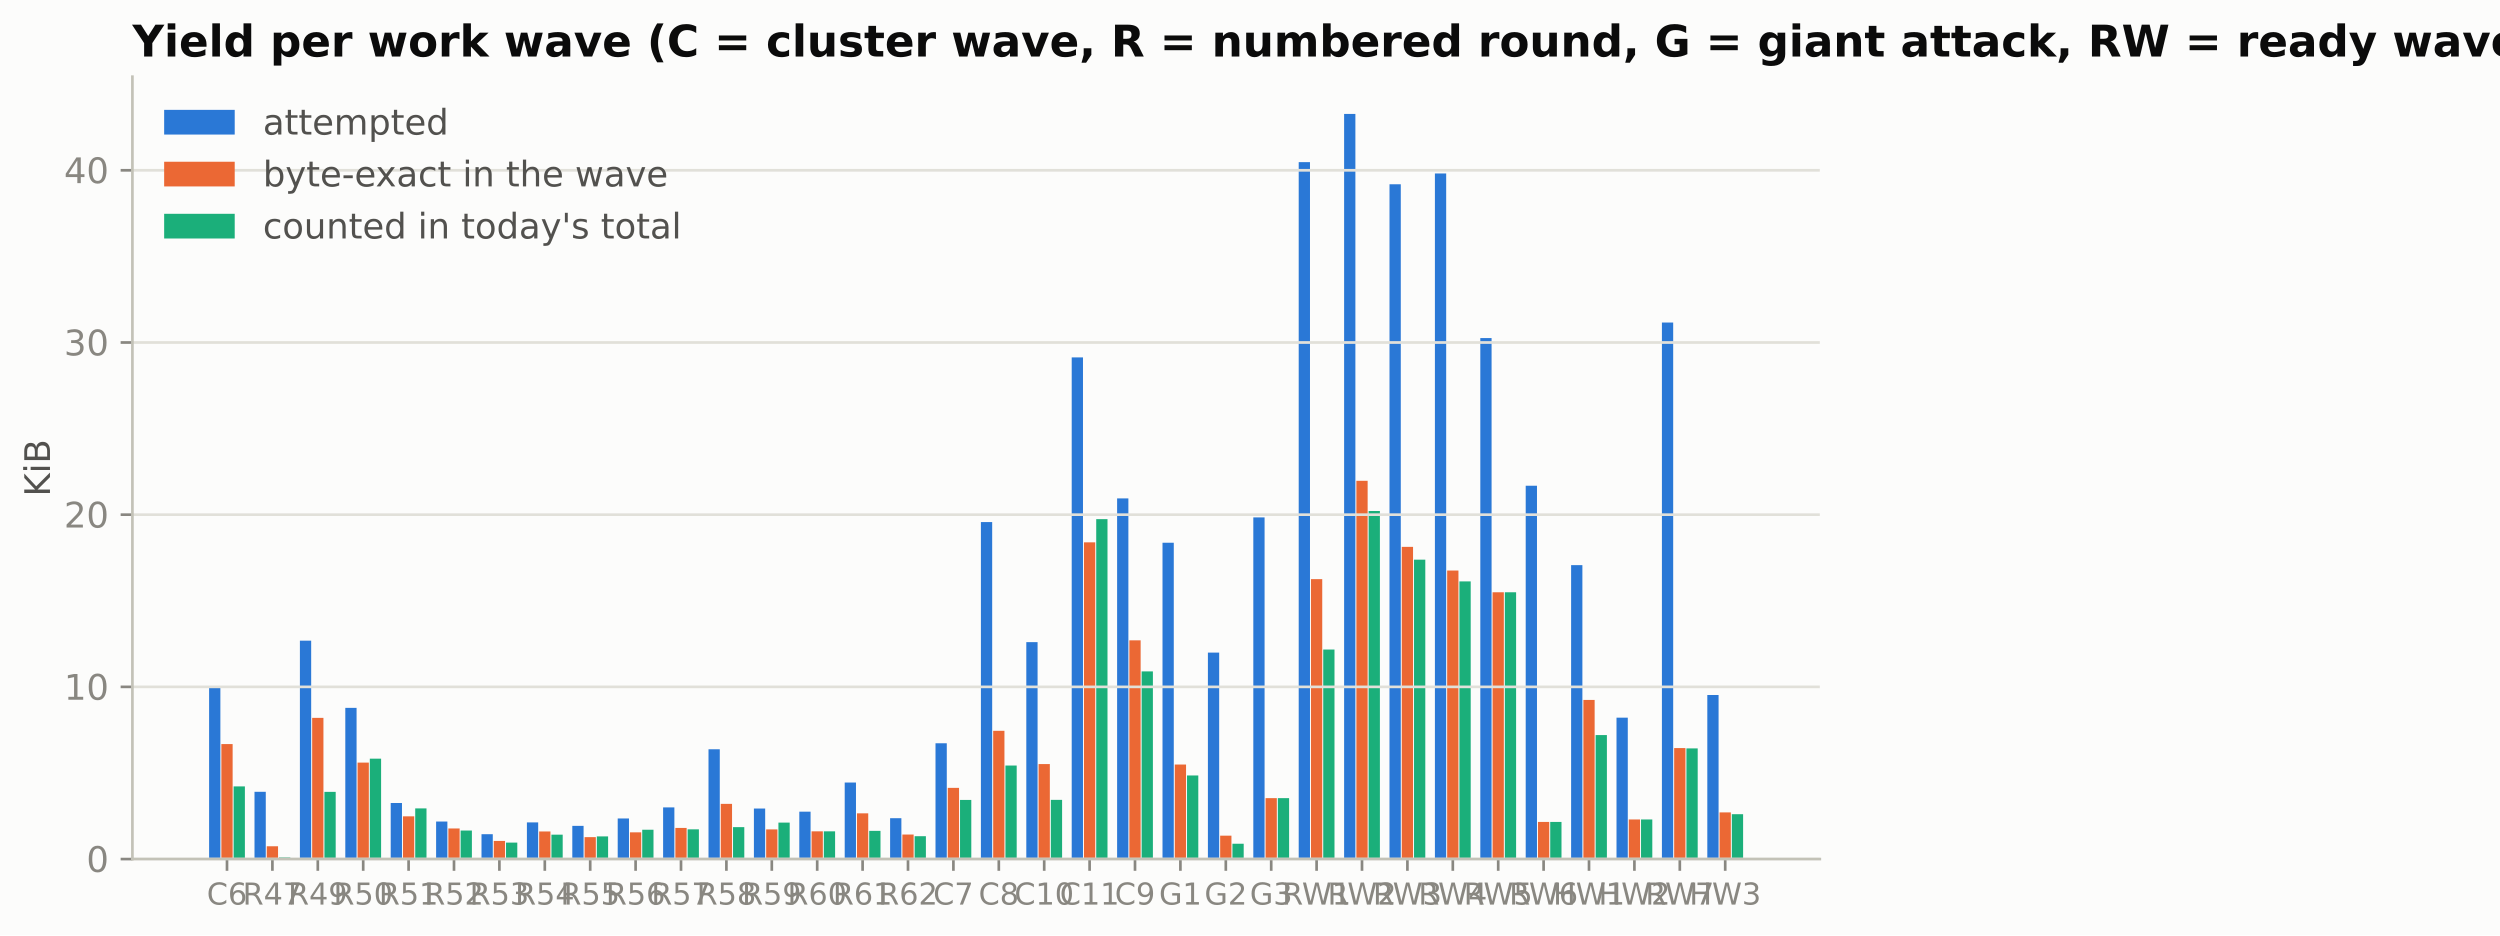
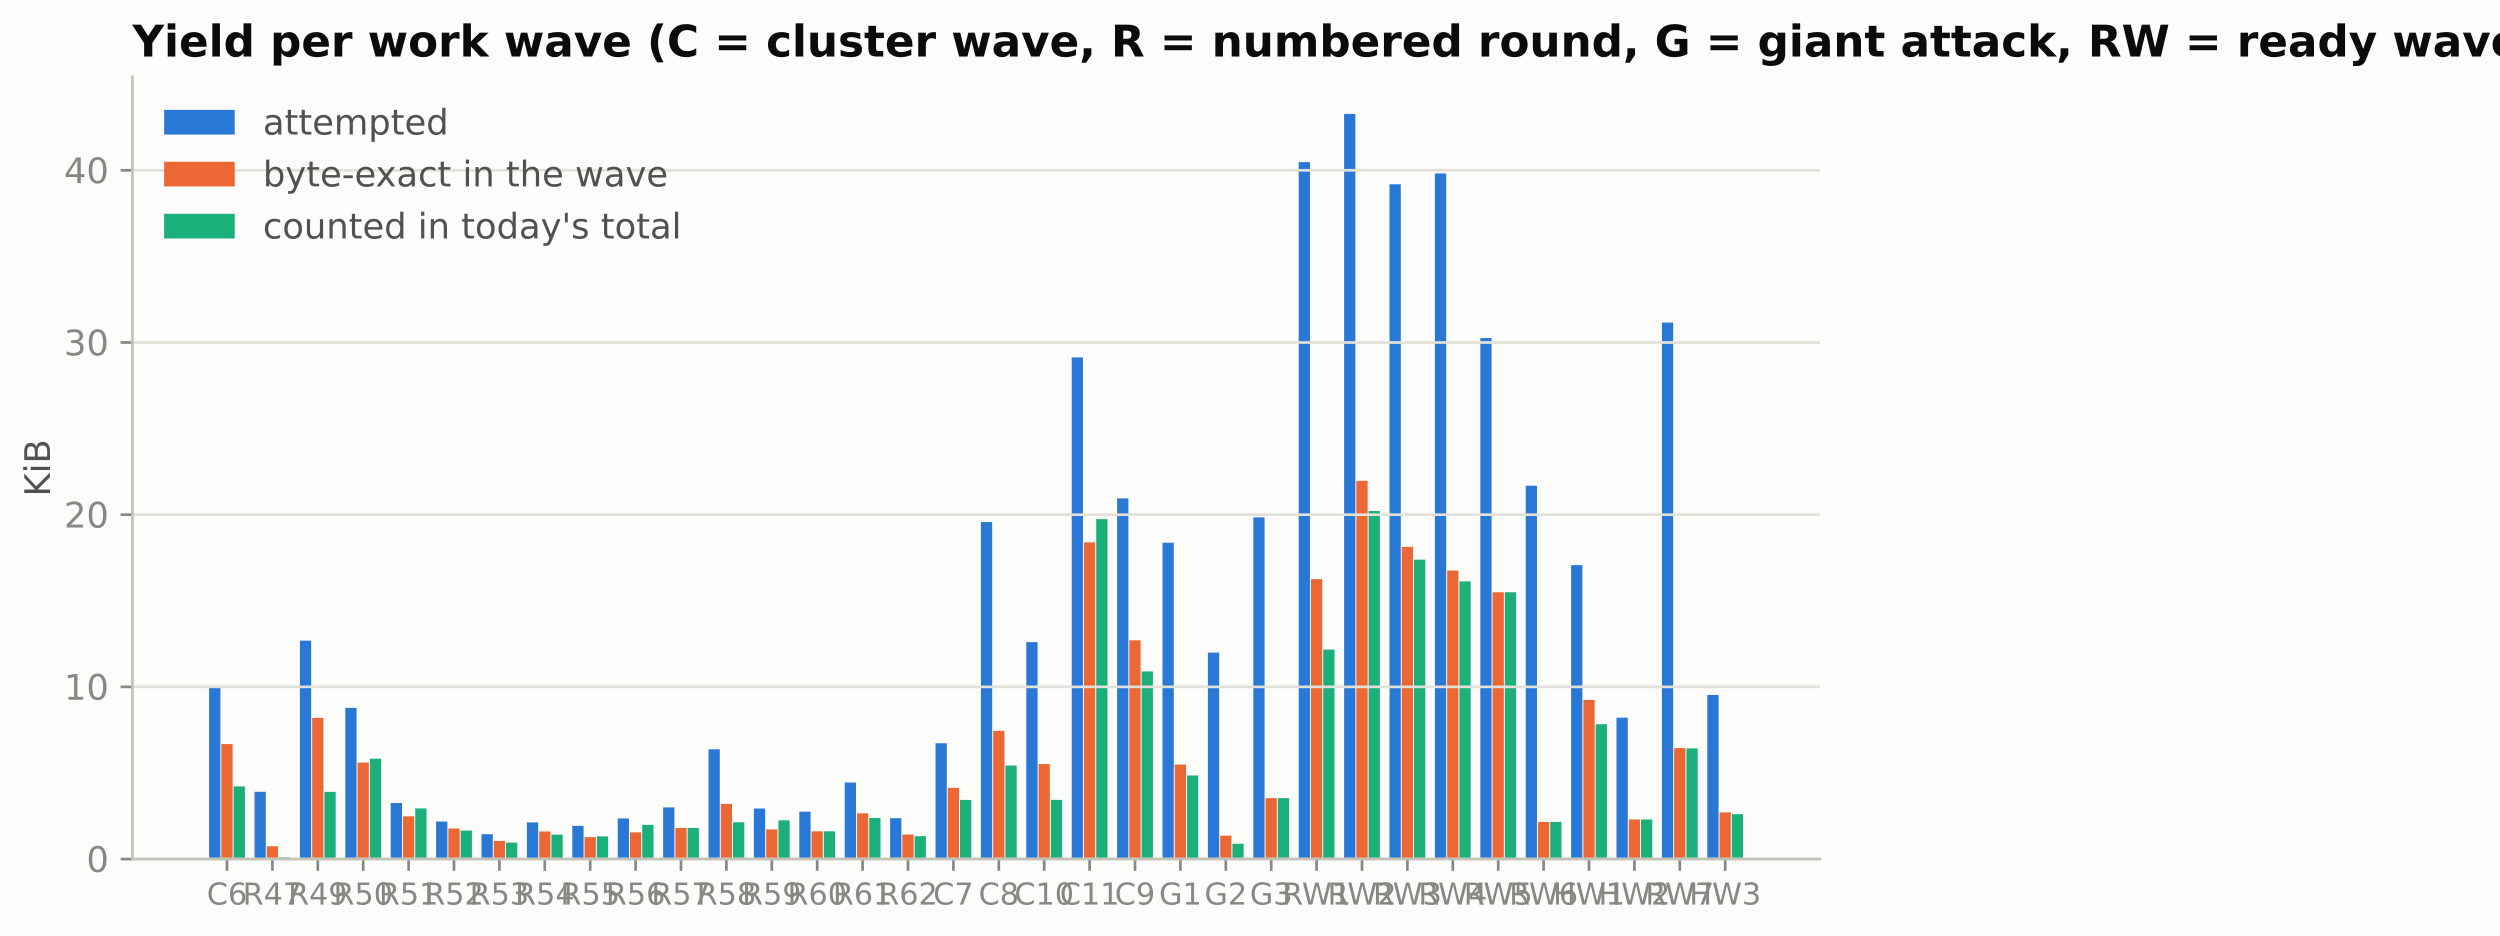
<svg xmlns="http://www.w3.org/2000/svg" xmlns:xlink="http://www.w3.org/1999/xlink" width="744.043pt" height="278.318pt" viewBox="0 0 744.043 278.318" version="1.1">
  <defs>
    <style type="text/css">*{stroke-linejoin: round; stroke-linecap: butt}</style>
  </defs>
  <g id="figure_1">
    <g id="patch_1">
      <path d="M 0 278.318  L 744.043 278.318  L 744.043 0  L 0 0  z " style="fill: #fcfcfb" />
    </g>
    <g id="axes_1">
      <g id="patch_2">
        <path d="M 39.405 255.672  L 541.605 255.672  L 541.605 22.824  L 39.405 22.824  z " style="fill: #fcfcfb" />
      </g>
      <g id="patch_3">
        <path d="M 62.232 255.672  L 65.589 255.672  L 65.589 204.631  L 62.232 204.631  z " clip-path="url(#p087fa8f409)" style="fill: #2a78d6" />
      </g>
      <g id="patch_4">
        <path d="M 75.744 255.672  L 79.1 255.672  L 79.1 235.649  L 75.744 235.649  z " clip-path="url(#p087fa8f409)" style="fill: #2a78d6" />
      </g>
      <g id="patch_5">
        <path d="M 89.256 255.672  L 92.612 255.672  L 92.612 190.678  L 89.256 190.678  z " clip-path="url(#p087fa8f409)" style="fill: #2a78d6" />
      </g>
      <g id="patch_6">
        <path d="M 102.768 255.672  L 106.124 255.672  L 106.124 210.681  L 102.768 210.681  z " clip-path="url(#p087fa8f409)" style="fill: #2a78d6" />
      </g>
      <g id="patch_7">
        <path d="M 116.28 255.672  L 119.636 255.672  L 119.636 238.987  L 116.28 238.987  z " clip-path="url(#p087fa8f409)" style="fill: #2a78d6" />
      </g>
      <g id="patch_8">
        <path d="M 129.792 255.672  L 133.148 255.672  L 133.148 244.512  L 129.792 244.512  z " clip-path="url(#p087fa8f409)" style="fill: #2a78d6" />
      </g>
      <g id="patch_9">
        <path d="M 143.304 255.672  L 146.66 255.672  L 146.66 248.265  L 143.304 248.265  z " clip-path="url(#p087fa8f409)" style="fill: #2a78d6" />
      </g>
      <g id="patch_10">
        <path d="M 156.815 255.672  L 160.172 255.672  L 160.172 244.757  L 156.815 244.757  z " clip-path="url(#p087fa8f409)" style="fill: #2a78d6" />
      </g>
      <g id="patch_11">
        <path d="M 170.327 255.672  L 173.684 255.672  L 173.684 245.783  L 170.327 245.783  z " clip-path="url(#p087fa8f409)" style="fill: #2a78d6" />
      </g>
      <g id="patch_12">
        <path d="M 183.839 255.672  L 187.196 255.672  L 187.196 243.586  L 183.839 243.586  z " clip-path="url(#p087fa8f409)" style="fill: #2a78d6" />
      </g>
      <g id="patch_13">
        <path d="M 197.351 255.672  L 200.707 255.672  L 200.707 240.298  L 197.351 240.298  z " clip-path="url(#p087fa8f409)" style="fill: #2a78d6" />
      </g>
      <g id="patch_14">
        <path d="M 210.863 255.672  L 214.219 255.672  L 214.219 222.993  L 210.863 222.993  z " clip-path="url(#p087fa8f409)" style="fill: #2a78d6" />
      </g>
      <g id="patch_15">
        <path d="M 224.375 255.672  L 227.731 255.672  L 227.731 240.639  L 224.375 240.639  z " clip-path="url(#p087fa8f409)" style="fill: #2a78d6" />
      </g>
      <g id="patch_16">
        <path d="M 237.887 255.672  L 241.243 255.672  L 241.243 241.564  L 237.887 241.564  z " clip-path="url(#p087fa8f409)" style="fill: #2a78d6" />
      </g>
      <g id="patch_17">
        <path d="M 251.399 255.672  L 254.755 255.672  L 254.755 232.892  L 251.399 232.892  z " clip-path="url(#p087fa8f409)" style="fill: #2a78d6" />
      </g>
      <g id="patch_18">
        <path d="M 264.911 255.672  L 268.267 255.672  L 268.267 243.516  L 264.911 243.516  z " clip-path="url(#p087fa8f409)" style="fill: #2a78d6" />
      </g>
      <g id="patch_19">
        <path d="M 278.423 255.672  L 281.779 255.672  L 281.779 221.206  L 278.423 221.206  z " clip-path="url(#p087fa8f409)" style="fill: #2a78d6" />
      </g>
      <g id="patch_20">
        <path d="M 291.934 255.672  L 295.291 255.672  L 295.291 155.372  L 291.934 155.372  z " clip-path="url(#p087fa8f409)" style="fill: #2a78d6" />
      </g>
      <g id="patch_21">
        <path d="M 305.446 255.672  L 308.803 255.672  L 308.803 191.109  L 305.446 191.109  z " clip-path="url(#p087fa8f409)" style="fill: #2a78d6" />
      </g>
      <g id="patch_22">
        <path d="M 318.958 255.672  L 322.315 255.672  L 322.315 106.372  L 318.958 106.372  z " clip-path="url(#p087fa8f409)" style="fill: #2a78d6" />
      </g>
      <g id="patch_23">
        <path d="M 332.47 255.672  L 335.826 255.672  L 335.826 148.34  L 332.47 148.34  z " clip-path="url(#p087fa8f409)" style="fill: #2a78d6" />
      </g>
      <g id="patch_24">
        <path d="M 345.982 255.672  L 349.338 255.672  L 349.338 161.527  L 345.982 161.527  z " clip-path="url(#p087fa8f409)" style="fill: #2a78d6" />
      </g>
      <g id="patch_25">
        <path d="M 359.494 255.672  L 362.85 255.672  L 362.85 194.232  L 359.494 194.232  z " clip-path="url(#p087fa8f409)" style="fill: #2a78d6" />
      </g>
      <g id="patch_26">
        <path d="M 373.006 255.672  L 376.362 255.672  L 376.362 153.985  L 373.006 153.985  z " clip-path="url(#p087fa8f409)" style="fill: #2a78d6" />
      </g>
      <g id="patch_27">
        <path d="M 386.518 255.672  L 389.874 255.672  L 389.874 48.255  L 386.518 48.255  z " clip-path="url(#p087fa8f409)" style="fill: #2a78d6" />
      </g>
      <g id="patch_28">
        <path d="M 400.03 255.672  L 403.386 255.672  L 403.386 33.912  L 400.03 33.912  z " clip-path="url(#p087fa8f409)" style="fill: #2a78d6" />
      </g>
      <g id="patch_29">
        <path d="M 413.542 255.672  L 416.898 255.672  L 416.898 54.836  L 413.542 54.836  z " clip-path="url(#p087fa8f409)" style="fill: #2a78d6" />
      </g>
      <g id="patch_30">
        <path d="M 427.053 255.672  L 430.41 255.672  L 430.41 51.633  L 427.053 51.633  z " clip-path="url(#p087fa8f409)" style="fill: #2a78d6" />
      </g>
      <g id="patch_31">
        <path d="M 440.565 255.672  L 443.922 255.672  L 443.922 100.622  L 440.565 100.622  z " clip-path="url(#p087fa8f409)" style="fill: #2a78d6" />
      </g>
      <g id="patch_32">
        <path d="M 454.077 255.672  L 457.434 255.672  L 457.434 144.557  L 454.077 144.557  z " clip-path="url(#p087fa8f409)" style="fill: #2a78d6" />
      </g>
      <g id="patch_33">
        <path d="M 467.589 255.672  L 470.945 255.672  L 470.945 168.193  L 467.589 168.193  z " clip-path="url(#p087fa8f409)" style="fill: #2a78d6" />
      </g>
      <g id="patch_34">
        <path d="M 481.101 255.672  L 484.457 255.672  L 484.457 213.599  L 481.101 213.599  z " clip-path="url(#p087fa8f409)" style="fill: #2a78d6" />
      </g>
      <g id="patch_35">
        <path d="M 494.613 255.672  L 497.969 255.672  L 497.969 95.998  L 494.613 95.998  z " clip-path="url(#p087fa8f409)" style="fill: #2a78d6" />
      </g>
      <g id="patch_36">
        <path d="M 508.125 255.672  L 511.481 255.672  L 511.481 206.853  L 508.125 206.853  z " clip-path="url(#p087fa8f409)" style="fill: #2a78d6" />
      </g>
      <g id="patch_37">
        <path d="M 65.88 255.672  L 69.237 255.672  L 69.237 221.451  L 65.88 221.451  z " clip-path="url(#p087fa8f409)" style="fill: #eb6834" />
      </g>
      <g id="patch_38">
        <path d="M 79.392 255.672  L 82.749 255.672  L 82.749 251.854  L 79.392 251.854  z " clip-path="url(#p087fa8f409)" style="fill: #eb6834" />
      </g>
      <g id="patch_39">
        <path d="M 92.904 255.672  L 96.261 255.672  L 96.261 213.654  L 92.904 213.654  z " clip-path="url(#p087fa8f409)" style="fill: #eb6834" />
      </g>
      <g id="patch_40">
        <path d="M 106.416 255.672  L 109.772 255.672  L 109.772 226.966  L 106.416 226.966  z " clip-path="url(#p087fa8f409)" style="fill: #eb6834" />
      </g>
      <g id="patch_41">
        <path d="M 119.928 255.672  L 123.284 255.672  L 123.284 242.956  L 119.928 242.956  z " clip-path="url(#p087fa8f409)" style="fill: #eb6834" />
      </g>
      <g id="patch_42">
        <path d="M 133.44 255.672  L 136.796 255.672  L 136.796 246.564  L 133.44 246.564  z " clip-path="url(#p087fa8f409)" style="fill: #eb6834" />
      </g>
      <g id="patch_43">
        <path d="M 146.952 255.672  L 150.308 255.672  L 150.308 250.277  L 146.952 250.277  z " clip-path="url(#p087fa8f409)" style="fill: #eb6834" />
      </g>
      <g id="patch_44">
        <path d="M 160.464 255.672  L 163.82 255.672  L 163.82 247.465  L 160.464 247.465  z " clip-path="url(#p087fa8f409)" style="fill: #eb6834" />
      </g>
      <g id="patch_45">
        <path d="M 173.976 255.672  L 177.332 255.672  L 177.332 249.151  L 173.976 249.151  z " clip-path="url(#p087fa8f409)" style="fill: #eb6834" />
      </g>
      <g id="patch_46">
        <path d="M 187.487 255.672  L 190.844 255.672  L 190.844 247.715  L 187.487 247.715  z " clip-path="url(#p087fa8f409)" style="fill: #eb6834" />
      </g>
      <g id="patch_47">
        <path d="M 200.999 255.672  L 204.356 255.672  L 204.356 246.404  L 200.999 246.404  z " clip-path="url(#p087fa8f409)" style="fill: #eb6834" />
      </g>
      <g id="patch_48">
        <path d="M 214.511 255.672  L 217.868 255.672  L 217.868 239.247  L 214.511 239.247  z " clip-path="url(#p087fa8f409)" style="fill: #eb6834" />
      </g>
      <g id="patch_49">
        <path d="M 228.023 255.672  L 231.38 255.672  L 231.38 246.839  L 228.023 246.839  z " clip-path="url(#p087fa8f409)" style="fill: #eb6834" />
      </g>
      <g id="patch_50">
        <path d="M 241.535 255.672  L 244.891 255.672  L 244.891 247.41  L 241.535 247.41  z " clip-path="url(#p087fa8f409)" style="fill: #eb6834" />
      </g>
      <g id="patch_51">
        <path d="M 255.047 255.672  L 258.403 255.672  L 258.403 242.055  L 255.047 242.055  z " clip-path="url(#p087fa8f409)" style="fill: #eb6834" />
      </g>
      <g id="patch_52">
        <path d="M 268.559 255.672  L 271.915 255.672  L 271.915 248.37  L 268.559 248.37  z " clip-path="url(#p087fa8f409)" style="fill: #eb6834" />
      </g>
      <g id="patch_53">
        <path d="M 282.071 255.672  L 285.427 255.672  L 285.427 234.488  L 282.071 234.488  z " clip-path="url(#p087fa8f409)" style="fill: #eb6834" />
      </g>
      <g id="patch_54">
        <path d="M 295.583 255.672  L 298.939 255.672  L 298.939 217.508  L 295.583 217.508  z " clip-path="url(#p087fa8f409)" style="fill: #eb6834" />
      </g>
      <g id="patch_55">
        <path d="M 309.095 255.672  L 312.451 255.672  L 312.451 227.397  L 309.095 227.397  z " clip-path="url(#p087fa8f409)" style="fill: #eb6834" />
      </g>
      <g id="patch_56">
        <path d="M 322.606 255.672  L 325.963 255.672  L 325.963 161.402  L 322.606 161.402  z " clip-path="url(#p087fa8f409)" style="fill: #eb6834" />
      </g>
      <g id="patch_57">
        <path d="M 336.118 255.672  L 339.475 255.672  L 339.475 190.578  L 336.118 190.578  z " clip-path="url(#p087fa8f409)" style="fill: #eb6834" />
      </g>
      <g id="patch_58">
        <path d="M 349.63 255.672  L 352.987 255.672  L 352.987 227.542  L 349.63 227.542  z " clip-path="url(#p087fa8f409)" style="fill: #eb6834" />
      </g>
      <g id="patch_59">
        <path d="M 363.142 255.672  L 366.498 255.672  L 366.498 248.711  L 363.142 248.711  z " clip-path="url(#p087fa8f409)" style="fill: #eb6834" />
      </g>
      <g id="patch_60">
        <path d="M 376.654 255.672  L 380.01 255.672  L 380.01 237.536  L 376.654 237.536  z " clip-path="url(#p087fa8f409)" style="fill: #eb6834" />
      </g>
      <g id="patch_61">
        <path d="M 390.166 255.672  L 393.522 255.672  L 393.522 172.352  L 390.166 172.352  z " clip-path="url(#p087fa8f409)" style="fill: #eb6834" />
      </g>
      <g id="patch_62">
        <path d="M 403.678 255.672  L 407.034 255.672  L 407.034 143.086  L 403.678 143.086  z " clip-path="url(#p087fa8f409)" style="fill: #eb6834" />
      </g>
      <g id="patch_63">
        <path d="M 417.19 255.672  L 420.546 255.672  L 420.546 162.758  L 417.19 162.758  z " clip-path="url(#p087fa8f409)" style="fill: #eb6834" />
      </g>
      <g id="patch_64">
        <path d="M 430.702 255.672  L 434.058 255.672  L 434.058 169.795  L 430.702 169.795  z " clip-path="url(#p087fa8f409)" style="fill: #eb6834" />
      </g>
      <g id="patch_65">
        <path d="M 444.214 255.672  L 447.57 255.672  L 447.57 176.26  L 444.214 176.26  z " clip-path="url(#p087fa8f409)" style="fill: #eb6834" />
      </g>
      <g id="patch_66">
        <path d="M 457.725 255.672  L 461.082 255.672  L 461.082 244.622  L 457.725 244.622  z " clip-path="url(#p087fa8f409)" style="fill: #eb6834" />
      </g>
      <g id="patch_67">
        <path d="M 471.237 255.672  L 474.594 255.672  L 474.594 208.304  L 471.237 208.304  z " clip-path="url(#p087fa8f409)" style="fill: #eb6834" />
      </g>
      <g id="patch_68">
        <path d="M 484.749 255.672  L 488.106 255.672  L 488.106 243.886  L 484.749 243.886  z " clip-path="url(#p087fa8f409)" style="fill: #eb6834" />
      </g>
      <g id="patch_69">
        <path d="M 498.261 255.672  L 501.617 255.672  L 501.617 222.637  L 498.261 222.637  z " clip-path="url(#p087fa8f409)" style="fill: #eb6834" />
      </g>
      <g id="patch_70">
        <path d="M 511.773 255.672  L 515.129 255.672  L 515.129 241.78  L 511.773 241.78  z " clip-path="url(#p087fa8f409)" style="fill: #eb6834" />
      </g>
      <g id="patch_71">
        <path d="M 69.529 255.672  L 72.885 255.672  L 72.885 234.048  L 69.529 234.048  z " clip-path="url(#p087fa8f409)" style="fill: #1baf7a" />
      </g>
      <g id="patch_72">
        <path d="M 83.04 255.672  L 86.397 255.672  L 86.397 255.192  L 83.04 255.192  z " clip-path="url(#p087fa8f409)" style="fill: #1baf7a" />
      </g>
      <g id="patch_73">
        <path d="M 96.552 255.672  L 99.909 255.672  L 99.909 235.664  L 96.552 235.664  z " clip-path="url(#p087fa8f409)" style="fill: #1baf7a" />
      </g>
      <g id="patch_74">
        <path d="M 110.064 255.672  L 113.421 255.672  L 113.421 225.79  L 110.064 225.79  z " clip-path="url(#p087fa8f409)" style="fill: #1baf7a" />
      </g>
      <g id="patch_75">
        <path d="M 123.576 255.672  L 126.933 255.672  L 126.933 240.588  L 123.576 240.588  z " clip-path="url(#p087fa8f409)" style="fill: #1baf7a" />
      </g>
      <g id="patch_76">
        <path d="M 137.088 255.672  L 140.444 255.672  L 140.444 247.174  L 137.088 247.174  z " clip-path="url(#p087fa8f409)" style="fill: #1baf7a" />
      </g>
      <g id="patch_77">
        <path d="M 150.6 255.672  L 153.956 255.672  L 153.956 250.763  L 150.6 250.763  z " clip-path="url(#p087fa8f409)" style="fill: #1baf7a" />
      </g>
      <g id="patch_78">
        <path d="M 164.112 255.672  L 167.468 255.672  L 167.468 248.421  L 164.112 248.421  z " clip-path="url(#p087fa8f409)" style="fill: #1baf7a" />
      </g>
      <g id="patch_79">
        <path d="M 177.624 255.672  L 180.98 255.672  L 180.98 248.921  L 177.624 248.921  z " clip-path="url(#p087fa8f409)" style="fill: #1baf7a" />
      </g>
      <g id="patch_80">
-         <path d="M 191.136 255.672  L 194.492 255.672  L 194.492 246.934  L 191.136 246.934  z " clip-path="url(#p087fa8f409)" style="fill: #1baf7a" />
+         <path d="M 191.136 255.672  L 194.492 255.672  L 194.492 245.493  L 191.136 245.493  z " clip-path="url(#p087fa8f409)" style="fill: #1baf7a" />
      </g>
      <g id="patch_81">
-         <path d="M 204.648 255.672  L 208.004 255.672  L 208.004 246.829  L 204.648 246.829  z " clip-path="url(#p087fa8f409)" style="fill: #1baf7a" />
+         <path d="M 204.648 255.672  L 208.004 255.672  L 208.004 246.404  L 204.648 246.404  z " clip-path="url(#p087fa8f409)" style="fill: #1baf7a" />
      </g>
      <g id="patch_82">
-         <path d="M 218.159 255.672  L 221.516 255.672  L 221.516 246.168  L 218.159 246.168  z " clip-path="url(#p087fa8f409)" style="fill: #1baf7a" />
+         <path d="M 218.159 255.672  L 221.516 255.672  L 221.516 244.712  L 218.159 244.712  z " clip-path="url(#p087fa8f409)" style="fill: #1baf7a" />
      </g>
      <g id="patch_83">
-         <path d="M 231.671 255.672  L 235.028 255.672  L 235.028 244.827  L 231.671 244.827  z " clip-path="url(#p087fa8f409)" style="fill: #1baf7a" />
+         <path d="M 231.671 255.672  L 235.028 255.672  L 235.028 244.137  L 231.671 244.137  z " clip-path="url(#p087fa8f409)" style="fill: #1baf7a" />
      </g>
      <g id="patch_84">
        <path d="M 245.183 255.672  L 248.54 255.672  L 248.54 247.41  L 245.183 247.41  z " clip-path="url(#p087fa8f409)" style="fill: #1baf7a" />
      </g>
      <g id="patch_85">
-         <path d="M 258.695 255.672  L 262.052 255.672  L 262.052 247.29  L 258.695 247.29  z " clip-path="url(#p087fa8f409)" style="fill: #1baf7a" />
+         <path d="M 258.695 255.672  L 262.052 255.672  L 262.052 243.456  L 258.695 243.456  z " clip-path="url(#p087fa8f409)" style="fill: #1baf7a" />
      </g>
      <g id="patch_86">
        <path d="M 272.207 255.672  L 275.563 255.672  L 275.563 248.866  L 272.207 248.866  z " clip-path="url(#p087fa8f409)" style="fill: #1baf7a" />
      </g>
      <g id="patch_87">
        <path d="M 285.719 255.672  L 289.075 255.672  L 289.075 238.076  L 285.719 238.076  z " clip-path="url(#p087fa8f409)" style="fill: #1baf7a" />
      </g>
      <g id="patch_88">
        <path d="M 299.231 255.672  L 302.587 255.672  L 302.587 227.842  L 299.231 227.842  z " clip-path="url(#p087fa8f409)" style="fill: #1baf7a" />
      </g>
      <g id="patch_89">
        <path d="M 312.743 255.672  L 316.099 255.672  L 316.099 238.061  L 312.743 238.061  z " clip-path="url(#p087fa8f409)" style="fill: #1baf7a" />
      </g>
      <g id="patch_90">
        <path d="M 326.255 255.672  L 329.611 255.672  L 329.611 154.506  L 326.255 154.506  z " clip-path="url(#p087fa8f409)" style="fill: #1baf7a" />
      </g>
      <g id="patch_91">
        <path d="M 339.767 255.672  L 343.123 255.672  L 343.123 199.817  L 339.767 199.817  z " clip-path="url(#p087fa8f409)" style="fill: #1baf7a" />
      </g>
      <g id="patch_92">
        <path d="M 353.278 255.672  L 356.635 255.672  L 356.635 230.8  L 353.278 230.8  z " clip-path="url(#p087fa8f409)" style="fill: #1baf7a" />
      </g>
      <g id="patch_93">
        <path d="M 366.79 255.672  L 370.147 255.672  L 370.147 251.113  L 366.79 251.113  z " clip-path="url(#p087fa8f409)" style="fill: #1baf7a" />
      </g>
      <g id="patch_94">
        <path d="M 380.302 255.672  L 383.659 255.672  L 383.659 237.536  L 380.302 237.536  z " clip-path="url(#p087fa8f409)" style="fill: #1baf7a" />
      </g>
      <g id="patch_95">
        <path d="M 393.814 255.672  L 397.171 255.672  L 397.171 193.311  L 393.814 193.311  z " clip-path="url(#p087fa8f409)" style="fill: #1baf7a" />
      </g>
      <g id="patch_96">
        <path d="M 407.326 255.672  L 410.682 255.672  L 410.682 152.079  L 407.326 152.079  z " clip-path="url(#p087fa8f409)" style="fill: #1baf7a" />
      </g>
      <g id="patch_97">
        <path d="M 420.838 255.672  L 424.194 255.672  L 424.194 166.557  L 420.838 166.557  z " clip-path="url(#p087fa8f409)" style="fill: #1baf7a" />
      </g>
      <g id="patch_98">
        <path d="M 434.35 255.672  L 437.706 255.672  L 437.706 173.043  L 434.35 173.043  z " clip-path="url(#p087fa8f409)" style="fill: #1baf7a" />
      </g>
      <g id="patch_99">
        <path d="M 447.862 255.672  L 451.218 255.672  L 451.218 176.26  L 447.862 176.26  z " clip-path="url(#p087fa8f409)" style="fill: #1baf7a" />
      </g>
      <g id="patch_100">
        <path d="M 461.374 255.672  L 464.73 255.672  L 464.73 244.622  L 461.374 244.622  z " clip-path="url(#p087fa8f409)" style="fill: #1baf7a" />
      </g>
      <g id="patch_101">
-         <path d="M 474.886 255.672  L 478.242 255.672  L 478.242 218.759  L 474.886 218.759  z " clip-path="url(#p087fa8f409)" style="fill: #1baf7a" />
+         <path d="M 474.886 255.672  L 478.242 255.672  L 478.242 215.531  L 474.886 215.531  z " clip-path="url(#p087fa8f409)" style="fill: #1baf7a" />
      </g>
      <g id="patch_102">
        <path d="M 488.397 255.672  L 491.754 255.672  L 491.754 243.886  L 488.397 243.886  z " clip-path="url(#p087fa8f409)" style="fill: #1baf7a" />
      </g>
      <g id="patch_103">
        <path d="M 501.909 255.672  L 505.266 255.672  L 505.266 222.727  L 501.909 222.727  z " clip-path="url(#p087fa8f409)" style="fill: #1baf7a" />
      </g>
      <g id="patch_104">
        <path d="M 515.421 255.672  L 518.778 255.672  L 518.778 242.315  L 515.421 242.315  z " clip-path="url(#p087fa8f409)" style="fill: #1baf7a" />
      </g>
      <g id="matplotlib.axis_1">
        <g id="xtick_1">
          <g id="line2d_1">
            <defs>
              <path id="mc9588ca993" d="M 0 0  L 0 3.5  " style="stroke: #898781; stroke-width: 0.8" />
            </defs>
            <g>
              <use xlink:href="#mc9588ca993" x="67.559" y="255.672" style="fill: #898781; stroke: #898781; stroke-width: 0.8" />
            </g>
          </g>
          <g id="text_1">
            <text style="font-size: 9px; font-family: 'Segoe UI', 'DejaVu Sans', 'Bitstream Vera Sans', 'Computer Modern Sans Serif', 'Lucida Grande', 'Verdana', 'Geneva', 'Lucid', 'Arial', 'Helvetica', 'Avant Garde', sans-serif; text-anchor: middle; fill: #898781" x="67.559" y="269.224" transform="rotate(-0 67.55854 269.2243)">C6</text>
          </g>
        </g>
        <g id="xtick_2">
          <g id="line2d_2">
            <g>
              <use xlink:href="#mc9588ca993" x="81.07" y="255.672" style="fill: #898781; stroke: #898781; stroke-width: 0.8" />
            </g>
          </g>
          <g id="text_2">
            <text style="font-size: 9px; font-family: 'Segoe UI', 'DejaVu Sans', 'Bitstream Vera Sans', 'Computer Modern Sans Serif', 'Lucida Grande', 'Verdana', 'Geneva', 'Lucid', 'Arial', 'Helvetica', 'Avant Garde', sans-serif; text-anchor: middle; fill: #898781" x="81.07" y="269.224" transform="rotate(-0 81.07044 269.2243)">R47</text>
          </g>
        </g>
        <g id="xtick_3">
          <g id="line2d_3">
            <g>
              <use xlink:href="#mc9588ca993" x="94.582" y="255.672" style="fill: #898781; stroke: #898781; stroke-width: 0.8" />
            </g>
          </g>
          <g id="text_3">
            <text style="font-size: 9px; font-family: 'Segoe UI', 'DejaVu Sans', 'Bitstream Vera Sans', 'Computer Modern Sans Serif', 'Lucida Grande', 'Verdana', 'Geneva', 'Lucid', 'Arial', 'Helvetica', 'Avant Garde', sans-serif; text-anchor: middle; fill: #898781" x="94.582" y="269.224" transform="rotate(-0 94.58234 269.2243)">R49</text>
          </g>
        </g>
        <g id="xtick_4">
          <g id="line2d_4">
            <g>
              <use xlink:href="#mc9588ca993" x="108.094" y="255.672" style="fill: #898781; stroke: #898781; stroke-width: 0.8" />
            </g>
          </g>
          <g id="text_4">
            <text style="font-size: 9px; font-family: 'Segoe UI', 'DejaVu Sans', 'Bitstream Vera Sans', 'Computer Modern Sans Serif', 'Lucida Grande', 'Verdana', 'Geneva', 'Lucid', 'Arial', 'Helvetica', 'Avant Garde', sans-serif; text-anchor: middle; fill: #898781" x="108.094" y="269.224" transform="rotate(-0 108.0942 269.2243)">R50</text>
          </g>
        </g>
        <g id="xtick_5">
          <g id="line2d_5">
            <g>
              <use xlink:href="#mc9588ca993" x="121.606" y="255.672" style="fill: #898781; stroke: #898781; stroke-width: 0.8" />
            </g>
          </g>
          <g id="text_5">
            <text style="font-size: 9px; font-family: 'Segoe UI', 'DejaVu Sans', 'Bitstream Vera Sans', 'Computer Modern Sans Serif', 'Lucida Grande', 'Verdana', 'Geneva', 'Lucid', 'Arial', 'Helvetica', 'Avant Garde', sans-serif; text-anchor: middle; fill: #898781" x="121.606" y="269.224" transform="rotate(-0 121.6061 269.2243)">R51</text>
          </g>
        </g>
        <g id="xtick_6">
          <g id="line2d_6">
            <g>
              <use xlink:href="#mc9588ca993" x="135.118" y="255.672" style="fill: #898781; stroke: #898781; stroke-width: 0.8" />
            </g>
          </g>
          <g id="text_6">
            <text style="font-size: 9px; font-family: 'Segoe UI', 'DejaVu Sans', 'Bitstream Vera Sans', 'Computer Modern Sans Serif', 'Lucida Grande', 'Verdana', 'Geneva', 'Lucid', 'Arial', 'Helvetica', 'Avant Garde', sans-serif; text-anchor: middle; fill: #898781" x="135.118" y="269.224" transform="rotate(-0 135.118 269.2243)">R52</text>
          </g>
        </g>
        <g id="xtick_7">
          <g id="line2d_7">
            <g>
              <use xlink:href="#mc9588ca993" x="148.63" y="255.672" style="fill: #898781; stroke: #898781; stroke-width: 0.8" />
            </g>
          </g>
          <g id="text_7">
            <text style="font-size: 9px; font-family: 'Segoe UI', 'DejaVu Sans', 'Bitstream Vera Sans', 'Computer Modern Sans Serif', 'Lucida Grande', 'Verdana', 'Geneva', 'Lucid', 'Arial', 'Helvetica', 'Avant Garde', sans-serif; text-anchor: middle; fill: #898781" x="148.63" y="269.224" transform="rotate(-0 148.6299 269.2243)">R53</text>
          </g>
        </g>
        <g id="xtick_8">
          <g id="line2d_8">
            <g>
              <use xlink:href="#mc9588ca993" x="162.142" y="255.672" style="fill: #898781; stroke: #898781; stroke-width: 0.8" />
            </g>
          </g>
          <g id="text_8">
            <text style="font-size: 9px; font-family: 'Segoe UI', 'DejaVu Sans', 'Bitstream Vera Sans', 'Computer Modern Sans Serif', 'Lucida Grande', 'Verdana', 'Geneva', 'Lucid', 'Arial', 'Helvetica', 'Avant Garde', sans-serif; text-anchor: middle; fill: #898781" x="162.142" y="269.224" transform="rotate(-0 162.1418 269.2243)">R54</text>
          </g>
        </g>
        <g id="xtick_9">
          <g id="line2d_9">
            <g>
              <use xlink:href="#mc9588ca993" x="175.654" y="255.672" style="fill: #898781; stroke: #898781; stroke-width: 0.8" />
            </g>
          </g>
          <g id="text_9">
            <text style="font-size: 9px; font-family: 'Segoe UI', 'DejaVu Sans', 'Bitstream Vera Sans', 'Computer Modern Sans Serif', 'Lucida Grande', 'Verdana', 'Geneva', 'Lucid', 'Arial', 'Helvetica', 'Avant Garde', sans-serif; text-anchor: middle; fill: #898781" x="175.654" y="269.224" transform="rotate(-0 175.6537 269.2243)">R55</text>
          </g>
        </g>
        <g id="xtick_10">
          <g id="line2d_10">
            <g>
              <use xlink:href="#mc9588ca993" x="189.166" y="255.672" style="fill: #898781; stroke: #898781; stroke-width: 0.8" />
            </g>
          </g>
          <g id="text_10">
            <text style="font-size: 9px; font-family: 'Segoe UI', 'DejaVu Sans', 'Bitstream Vera Sans', 'Computer Modern Sans Serif', 'Lucida Grande', 'Verdana', 'Geneva', 'Lucid', 'Arial', 'Helvetica', 'Avant Garde', sans-serif; text-anchor: middle; fill: #898781" x="189.166" y="269.224" transform="rotate(-0 189.1656 269.2243)">R56</text>
          </g>
        </g>
        <g id="xtick_11">
          <g id="line2d_11">
            <g>
              <use xlink:href="#mc9588ca993" x="202.678" y="255.672" style="fill: #898781; stroke: #898781; stroke-width: 0.8" />
            </g>
          </g>
          <g id="text_11">
            <text style="font-size: 9px; font-family: 'Segoe UI', 'DejaVu Sans', 'Bitstream Vera Sans', 'Computer Modern Sans Serif', 'Lucida Grande', 'Verdana', 'Geneva', 'Lucid', 'Arial', 'Helvetica', 'Avant Garde', sans-serif; text-anchor: middle; fill: #898781" x="202.678" y="269.224" transform="rotate(-0 202.6775 269.2243)">R57</text>
          </g>
        </g>
        <g id="xtick_12">
          <g id="line2d_12">
            <g>
              <use xlink:href="#mc9588ca993" x="216.189" y="255.672" style="fill: #898781; stroke: #898781; stroke-width: 0.8" />
            </g>
          </g>
          <g id="text_12">
            <text style="font-size: 9px; font-family: 'Segoe UI', 'DejaVu Sans', 'Bitstream Vera Sans', 'Computer Modern Sans Serif', 'Lucida Grande', 'Verdana', 'Geneva', 'Lucid', 'Arial', 'Helvetica', 'Avant Garde', sans-serif; text-anchor: middle; fill: #898781" x="216.189" y="269.224" transform="rotate(-0 216.1894 269.2243)">R58</text>
          </g>
        </g>
        <g id="xtick_13">
          <g id="line2d_13">
            <g>
              <use xlink:href="#mc9588ca993" x="229.701" y="255.672" style="fill: #898781; stroke: #898781; stroke-width: 0.8" />
            </g>
          </g>
          <g id="text_13">
            <text style="font-size: 9px; font-family: 'Segoe UI', 'DejaVu Sans', 'Bitstream Vera Sans', 'Computer Modern Sans Serif', 'Lucida Grande', 'Verdana', 'Geneva', 'Lucid', 'Arial', 'Helvetica', 'Avant Garde', sans-serif; text-anchor: middle; fill: #898781" x="229.701" y="269.224" transform="rotate(-0 229.7013 269.2243)">R59</text>
          </g>
        </g>
        <g id="xtick_14">
          <g id="line2d_14">
            <g>
              <use xlink:href="#mc9588ca993" x="243.213" y="255.672" style="fill: #898781; stroke: #898781; stroke-width: 0.8" />
            </g>
          </g>
          <g id="text_14">
            <text style="font-size: 9px; font-family: 'Segoe UI', 'DejaVu Sans', 'Bitstream Vera Sans', 'Computer Modern Sans Serif', 'Lucida Grande', 'Verdana', 'Geneva', 'Lucid', 'Arial', 'Helvetica', 'Avant Garde', sans-serif; text-anchor: middle; fill: #898781" x="243.213" y="269.224" transform="rotate(-0 243.2132 269.2243)">R60</text>
          </g>
        </g>
        <g id="xtick_15">
          <g id="line2d_15">
            <g>
              <use xlink:href="#mc9588ca993" x="256.725" y="255.672" style="fill: #898781; stroke: #898781; stroke-width: 0.8" />
            </g>
          </g>
          <g id="text_15">
            <text style="font-size: 9px; font-family: 'Segoe UI', 'DejaVu Sans', 'Bitstream Vera Sans', 'Computer Modern Sans Serif', 'Lucida Grande', 'Verdana', 'Geneva', 'Lucid', 'Arial', 'Helvetica', 'Avant Garde', sans-serif; text-anchor: middle; fill: #898781" x="256.725" y="269.224" transform="rotate(-0 256.7251 269.2243)">R61</text>
          </g>
        </g>
        <g id="xtick_16">
          <g id="line2d_16">
            <g>
              <use xlink:href="#mc9588ca993" x="270.237" y="255.672" style="fill: #898781; stroke: #898781; stroke-width: 0.8" />
            </g>
          </g>
          <g id="text_16">
            <text style="font-size: 9px; font-family: 'Segoe UI', 'DejaVu Sans', 'Bitstream Vera Sans', 'Computer Modern Sans Serif', 'Lucida Grande', 'Verdana', 'Geneva', 'Lucid', 'Arial', 'Helvetica', 'Avant Garde', sans-serif; text-anchor: middle; fill: #898781" x="270.237" y="269.224" transform="rotate(-0 270.237 269.2243)">R62</text>
          </g>
        </g>
        <g id="xtick_17">
          <g id="line2d_17">
            <g>
              <use xlink:href="#mc9588ca993" x="283.749" y="255.672" style="fill: #898781; stroke: #898781; stroke-width: 0.8" />
            </g>
          </g>
          <g id="text_17">
            <text style="font-size: 9px; font-family: 'Segoe UI', 'DejaVu Sans', 'Bitstream Vera Sans', 'Computer Modern Sans Serif', 'Lucida Grande', 'Verdana', 'Geneva', 'Lucid', 'Arial', 'Helvetica', 'Avant Garde', sans-serif; text-anchor: middle; fill: #898781" x="283.749" y="269.224" transform="rotate(-0 283.7489 269.2243)">C7</text>
          </g>
        </g>
        <g id="xtick_18">
          <g id="line2d_18">
            <g>
              <use xlink:href="#mc9588ca993" x="297.261" y="255.672" style="fill: #898781; stroke: #898781; stroke-width: 0.8" />
            </g>
          </g>
          <g id="text_18">
            <text style="font-size: 9px; font-family: 'Segoe UI', 'DejaVu Sans', 'Bitstream Vera Sans', 'Computer Modern Sans Serif', 'Lucida Grande', 'Verdana', 'Geneva', 'Lucid', 'Arial', 'Helvetica', 'Avant Garde', sans-serif; text-anchor: middle; fill: #898781" x="297.261" y="269.224" transform="rotate(-0 297.2608 269.2243)">C8</text>
          </g>
        </g>
        <g id="xtick_19">
          <g id="line2d_19">
            <g>
              <use xlink:href="#mc9588ca993" x="310.773" y="255.672" style="fill: #898781; stroke: #898781; stroke-width: 0.8" />
            </g>
          </g>
          <g id="text_19">
            <text style="font-size: 9px; font-family: 'Segoe UI', 'DejaVu Sans', 'Bitstream Vera Sans', 'Computer Modern Sans Serif', 'Lucida Grande', 'Verdana', 'Geneva', 'Lucid', 'Arial', 'Helvetica', 'Avant Garde', sans-serif; text-anchor: middle; fill: #898781" x="310.773" y="269.224" transform="rotate(-0 310.7727 269.2243)">C10</text>
          </g>
        </g>
        <g id="xtick_20">
          <g id="line2d_20">
            <g>
              <use xlink:href="#mc9588ca993" x="324.285" y="255.672" style="fill: #898781; stroke: #898781; stroke-width: 0.8" />
            </g>
          </g>
          <g id="text_20">
            <text style="font-size: 9px; font-family: 'Segoe UI', 'DejaVu Sans', 'Bitstream Vera Sans', 'Computer Modern Sans Serif', 'Lucida Grande', 'Verdana', 'Geneva', 'Lucid', 'Arial', 'Helvetica', 'Avant Garde', sans-serif; text-anchor: middle; fill: #898781" x="324.285" y="269.224" transform="rotate(-0 324.2846 269.2243)">C11</text>
          </g>
        </g>
        <g id="xtick_21">
          <g id="line2d_21">
            <g>
              <use xlink:href="#mc9588ca993" x="337.797" y="255.672" style="fill: #898781; stroke: #898781; stroke-width: 0.8" />
            </g>
          </g>
          <g id="text_21">
            <text style="font-size: 9px; font-family: 'Segoe UI', 'DejaVu Sans', 'Bitstream Vera Sans', 'Computer Modern Sans Serif', 'Lucida Grande', 'Verdana', 'Geneva', 'Lucid', 'Arial', 'Helvetica', 'Avant Garde', sans-serif; text-anchor: middle; fill: #898781" x="337.797" y="269.224" transform="rotate(-0 337.7965 269.2243)">C9</text>
          </g>
        </g>
        <g id="xtick_22">
          <g id="line2d_22">
            <g>
              <use xlink:href="#mc9588ca993" x="351.308" y="255.672" style="fill: #898781; stroke: #898781; stroke-width: 0.8" />
            </g>
          </g>
          <g id="text_22">
            <text style="font-size: 9px; font-family: 'Segoe UI', 'DejaVu Sans', 'Bitstream Vera Sans', 'Computer Modern Sans Serif', 'Lucida Grande', 'Verdana', 'Geneva', 'Lucid', 'Arial', 'Helvetica', 'Avant Garde', sans-serif; text-anchor: middle; fill: #898781" x="351.308" y="269.224" transform="rotate(-0 351.3084 269.2243)">G1</text>
          </g>
        </g>
        <g id="xtick_23">
          <g id="line2d_23">
            <g>
              <use xlink:href="#mc9588ca993" x="364.82" y="255.672" style="fill: #898781; stroke: #898781; stroke-width: 0.8" />
            </g>
          </g>
          <g id="text_23">
            <text style="font-size: 9px; font-family: 'Segoe UI', 'DejaVu Sans', 'Bitstream Vera Sans', 'Computer Modern Sans Serif', 'Lucida Grande', 'Verdana', 'Geneva', 'Lucid', 'Arial', 'Helvetica', 'Avant Garde', sans-serif; text-anchor: middle; fill: #898781" x="364.82" y="269.224" transform="rotate(-0 364.8203 269.2243)">G2</text>
          </g>
        </g>
        <g id="xtick_24">
          <g id="line2d_24">
            <g>
              <use xlink:href="#mc9588ca993" x="378.332" y="255.672" style="fill: #898781; stroke: #898781; stroke-width: 0.8" />
            </g>
          </g>
          <g id="text_24">
            <text style="font-size: 9px; font-family: 'Segoe UI', 'DejaVu Sans', 'Bitstream Vera Sans', 'Computer Modern Sans Serif', 'Lucida Grande', 'Verdana', 'Geneva', 'Lucid', 'Arial', 'Helvetica', 'Avant Garde', sans-serif; text-anchor: middle; fill: #898781" x="378.332" y="269.224" transform="rotate(-0 378.3322 269.2243)">G3</text>
          </g>
        </g>
        <g id="xtick_25">
          <g id="line2d_25">
            <g>
              <use xlink:href="#mc9588ca993" x="391.844" y="255.672" style="fill: #898781; stroke: #898781; stroke-width: 0.8" />
            </g>
          </g>
          <g id="text_25">
            <text style="font-size: 9px; font-family: 'Segoe UI', 'DejaVu Sans', 'Bitstream Vera Sans', 'Computer Modern Sans Serif', 'Lucida Grande', 'Verdana', 'Geneva', 'Lucid', 'Arial', 'Helvetica', 'Avant Garde', sans-serif; text-anchor: middle; fill: #898781" x="391.844" y="269.224" transform="rotate(-0 391.8441 269.2243)">RW1</text>
          </g>
        </g>
        <g id="xtick_26">
          <g id="line2d_26">
            <g>
              <use xlink:href="#mc9588ca993" x="405.356" y="255.672" style="fill: #898781; stroke: #898781; stroke-width: 0.8" />
            </g>
          </g>
          <g id="text_26">
            <text style="font-size: 9px; font-family: 'Segoe UI', 'DejaVu Sans', 'Bitstream Vera Sans', 'Computer Modern Sans Serif', 'Lucida Grande', 'Verdana', 'Geneva', 'Lucid', 'Arial', 'Helvetica', 'Avant Garde', sans-serif; text-anchor: middle; fill: #898781" x="405.356" y="269.224" transform="rotate(-0 405.356 269.2243)">RW2</text>
          </g>
        </g>
        <g id="xtick_27">
          <g id="line2d_27">
            <g>
              <use xlink:href="#mc9588ca993" x="418.868" y="255.672" style="fill: #898781; stroke: #898781; stroke-width: 0.8" />
            </g>
          </g>
          <g id="text_27">
            <text style="font-size: 9px; font-family: 'Segoe UI', 'DejaVu Sans', 'Bitstream Vera Sans', 'Computer Modern Sans Serif', 'Lucida Grande', 'Verdana', 'Geneva', 'Lucid', 'Arial', 'Helvetica', 'Avant Garde', sans-serif; text-anchor: middle; fill: #898781" x="418.868" y="269.224" transform="rotate(-0 418.8679 269.2243)">RW3</text>
          </g>
        </g>
        <g id="xtick_28">
          <g id="line2d_28">
            <g>
              <use xlink:href="#mc9588ca993" x="432.38" y="255.672" style="fill: #898781; stroke: #898781; stroke-width: 0.8" />
            </g>
          </g>
          <g id="text_28">
            <text style="font-size: 9px; font-family: 'Segoe UI', 'DejaVu Sans', 'Bitstream Vera Sans', 'Computer Modern Sans Serif', 'Lucida Grande', 'Verdana', 'Geneva', 'Lucid', 'Arial', 'Helvetica', 'Avant Garde', sans-serif; text-anchor: middle; fill: #898781" x="432.38" y="269.224" transform="rotate(-0 432.3798 269.2243)">RW4</text>
          </g>
        </g>
        <g id="xtick_29">
          <g id="line2d_29">
            <g>
              <use xlink:href="#mc9588ca993" x="445.892" y="255.672" style="fill: #898781; stroke: #898781; stroke-width: 0.8" />
            </g>
          </g>
          <g id="text_29">
            <text style="font-size: 9px; font-family: 'Segoe UI', 'DejaVu Sans', 'Bitstream Vera Sans', 'Computer Modern Sans Serif', 'Lucida Grande', 'Verdana', 'Geneva', 'Lucid', 'Arial', 'Helvetica', 'Avant Garde', sans-serif; text-anchor: middle; fill: #898781" x="445.892" y="269.224" transform="rotate(-0 445.8917 269.2243)">RW5</text>
          </g>
        </g>
        <g id="xtick_30">
          <g id="line2d_30">
            <g>
              <use xlink:href="#mc9588ca993" x="459.404" y="255.672" style="fill: #898781; stroke: #898781; stroke-width: 0.8" />
            </g>
          </g>
          <g id="text_30">
            <text style="font-size: 9px; font-family: 'Segoe UI', 'DejaVu Sans', 'Bitstream Vera Sans', 'Computer Modern Sans Serif', 'Lucida Grande', 'Verdana', 'Geneva', 'Lucid', 'Arial', 'Helvetica', 'Avant Garde', sans-serif; text-anchor: middle; fill: #898781" x="459.404" y="269.224" transform="rotate(-0 459.4036 269.2243)">RW6</text>
          </g>
        </g>
        <g id="xtick_31">
          <g id="line2d_31">
            <g>
              <use xlink:href="#mc9588ca993" x="472.916" y="255.672" style="fill: #898781; stroke: #898781; stroke-width: 0.8" />
            </g>
          </g>
          <g id="text_31">
            <text style="font-size: 9px; font-family: 'Segoe UI', 'DejaVu Sans', 'Bitstream Vera Sans', 'Computer Modern Sans Serif', 'Lucida Grande', 'Verdana', 'Geneva', 'Lucid', 'Arial', 'Helvetica', 'Avant Garde', sans-serif; text-anchor: middle; fill: #898781" x="472.916" y="269.224" transform="rotate(-0 472.9155 269.2243)">HW1</text>
          </g>
        </g>
        <g id="xtick_32">
          <g id="line2d_32">
            <g>
              <use xlink:href="#mc9588ca993" x="486.427" y="255.672" style="fill: #898781; stroke: #898781; stroke-width: 0.8" />
            </g>
          </g>
          <g id="text_32">
            <text style="font-size: 9px; font-family: 'Segoe UI', 'DejaVu Sans', 'Bitstream Vera Sans', 'Computer Modern Sans Serif', 'Lucida Grande', 'Verdana', 'Geneva', 'Lucid', 'Arial', 'Helvetica', 'Avant Garde', sans-serif; text-anchor: middle; fill: #898781" x="486.427" y="269.224" transform="rotate(-0 486.4274 269.2243)">HW2</text>
          </g>
        </g>
        <g id="xtick_33">
          <g id="line2d_33">
            <g>
              <use xlink:href="#mc9588ca993" x="499.939" y="255.672" style="fill: #898781; stroke: #898781; stroke-width: 0.8" />
            </g>
          </g>
          <g id="text_33">
            <text style="font-size: 9px; font-family: 'Segoe UI', 'DejaVu Sans', 'Bitstream Vera Sans', 'Computer Modern Sans Serif', 'Lucida Grande', 'Verdana', 'Geneva', 'Lucid', 'Arial', 'Helvetica', 'Avant Garde', sans-serif; text-anchor: middle; fill: #898781" x="499.939" y="269.224" transform="rotate(-0 499.9393 269.2243)">RW7</text>
          </g>
        </g>
        <g id="xtick_34">
          <g id="line2d_34">
            <g>
              <use xlink:href="#mc9588ca993" x="513.451" y="255.672" style="fill: #898781; stroke: #898781; stroke-width: 0.8" />
            </g>
          </g>
          <g id="text_34">
            <text style="font-size: 9px; font-family: 'Segoe UI', 'DejaVu Sans', 'Bitstream Vera Sans', 'Computer Modern Sans Serif', 'Lucida Grande', 'Verdana', 'Geneva', 'Lucid', 'Arial', 'Helvetica', 'Avant Garde', sans-serif; text-anchor: middle; fill: #898781" x="513.451" y="269.224" transform="rotate(-0 513.4512 269.2243)">HW3</text>
          </g>
        </g>
      </g>
      <g id="matplotlib.axis_2">
        <g id="ytick_1">
          <g id="line2d_35">
            <path d="M 39.405 255.672  L 541.605 255.672  " clip-path="url(#p087fa8f409)" style="fill: none; stroke: #e1e0d9; stroke-width: 0.8; stroke-linecap: square" />
          </g>
          <g id="line2d_36">
            <defs>
              <path id="mee49852863" d="M 0 0  L -3.5 0  " style="stroke: #898781; stroke-width: 0.8" />
            </defs>
            <g>
              <use xlink:href="#mee49852863" x="39.405" y="255.672" style="fill: #898781; stroke: #898781; stroke-width: 0.8" />
            </g>
          </g>
          <g id="text_35">
            <text style="font-size: 10.5px; font-family: 'Segoe UI', 'DejaVu Sans', 'Bitstream Vera Sans', 'Computer Modern Sans Serif', 'Lucida Grande', 'Verdana', 'Geneva', 'Lucid', 'Arial', 'Helvetica', 'Avant Garde', sans-serif; text-anchor: end; fill: #898781" x="32.405" y="259.494" transform="rotate(-0 32.40487 259.4942)">0</text>
          </g>
        </g>
        <g id="ytick_2">
          <g id="line2d_37">
            <path d="M 39.405 204.426  L 541.605 204.426  " clip-path="url(#p087fa8f409)" style="fill: none; stroke: #e1e0d9; stroke-width: 0.8; stroke-linecap: square" />
          </g>
          <g id="line2d_38">
            <g>
              <use xlink:href="#mee49852863" x="39.405" y="204.426" style="fill: #898781; stroke: #898781; stroke-width: 0.8" />
            </g>
          </g>
          <g id="text_36">
            <text style="font-size: 10.5px; font-family: 'Segoe UI', 'DejaVu Sans', 'Bitstream Vera Sans', 'Computer Modern Sans Serif', 'Lucida Grande', 'Verdana', 'Geneva', 'Lucid', 'Arial', 'Helvetica', 'Avant Garde', sans-serif; text-anchor: end; fill: #898781" x="32.405" y="208.248" transform="rotate(-0 32.40487 208.248)">10</text>
          </g>
        </g>
        <g id="ytick_3">
          <g id="line2d_39">
            <path d="M 39.405 153.18  L 541.605 153.18  " clip-path="url(#p087fa8f409)" style="fill: none; stroke: #e1e0d9; stroke-width: 0.8; stroke-linecap: square" />
          </g>
          <g id="line2d_40">
            <g>
              <use xlink:href="#mee49852863" x="39.405" y="153.18" style="fill: #898781; stroke: #898781; stroke-width: 0.8" />
            </g>
          </g>
          <g id="text_37">
            <text style="font-size: 10.5px; font-family: 'Segoe UI', 'DejaVu Sans', 'Bitstream Vera Sans', 'Computer Modern Sans Serif', 'Lucida Grande', 'Verdana', 'Geneva', 'Lucid', 'Arial', 'Helvetica', 'Avant Garde', sans-serif; text-anchor: end; fill: #898781" x="32.405" y="157.002" transform="rotate(-0 32.40487 157.0018)">20</text>
          </g>
        </g>
        <g id="ytick_4">
          <g id="line2d_41">
            <path d="M 39.405 101.933  L 541.605 101.933  " clip-path="url(#p087fa8f409)" style="fill: none; stroke: #e1e0d9; stroke-width: 0.8; stroke-linecap: square" />
          </g>
          <g id="line2d_42">
            <g>
              <use xlink:href="#mee49852863" x="39.405" y="101.933" style="fill: #898781; stroke: #898781; stroke-width: 0.8" />
            </g>
          </g>
          <g id="text_38">
            <text style="font-size: 10.5px; font-family: 'Segoe UI', 'DejaVu Sans', 'Bitstream Vera Sans', 'Computer Modern Sans Serif', 'Lucida Grande', 'Verdana', 'Geneva', 'Lucid', 'Arial', 'Helvetica', 'Avant Garde', sans-serif; text-anchor: end; fill: #898781" x="32.405" y="105.756" transform="rotate(-0 32.40487 105.7556)">30</text>
          </g>
        </g>
        <g id="ytick_5">
          <g id="line2d_43">
            <path d="M 39.405 50.687  L 541.605 50.687  " clip-path="url(#p087fa8f409)" style="fill: none; stroke: #e1e0d9; stroke-width: 0.8; stroke-linecap: square" />
          </g>
          <g id="line2d_44">
            <g>
              <use xlink:href="#mee49852863" x="39.405" y="50.687" style="fill: #898781; stroke: #898781; stroke-width: 0.8" />
            </g>
          </g>
          <g id="text_39">
            <text style="font-size: 10.5px; font-family: 'Segoe UI', 'DejaVu Sans', 'Bitstream Vera Sans', 'Computer Modern Sans Serif', 'Lucida Grande', 'Verdana', 'Geneva', 'Lucid', 'Arial', 'Helvetica', 'Avant Garde', sans-serif; text-anchor: end; fill: #898781" x="32.405" y="54.509" transform="rotate(-0 32.40487 54.50934)">40</text>
          </g>
        </g>
        <g id="text_40">
          <text style="font-size: 10.5px; font-family: 'Segoe UI', 'DejaVu Sans', 'Bitstream Vera Sans', 'Computer Modern Sans Serif', 'Lucida Grande', 'Verdana', 'Geneva', 'Lucid', 'Arial', 'Helvetica', 'Avant Garde', sans-serif; text-anchor: middle; fill: #52514e" x="14.875" y="139.248" transform="rotate(-90 14.87484 139.2481)">KiB</text>
        </g>
      </g>
      <g id="patch_105">
        <path d="M 39.405 255.672  L 39.405 22.824  " style="fill: none; stroke: #c3c2b7; stroke-width: 0.8; stroke-linejoin: miter; stroke-linecap: square" />
      </g>
      <g id="patch_106">
        <path d="M 39.405 255.672  L 541.605 255.672  " style="fill: none; stroke: #c3c2b7; stroke-width: 0.8; stroke-linejoin: miter; stroke-linecap: square" />
      </g>
      <g id="text_41">
        <text style="font-weight: 700; font-size: 13px; font-family: 'Segoe UI', 'DejaVu Sans', 'Bitstream Vera Sans', 'Computer Modern Sans Serif', 'Lucida Grande', 'Verdana', 'Geneva', 'Lucid', 'Arial', 'Helvetica', 'Avant Garde', sans-serif; text-anchor: start; fill: #0b0b0b" x="39.405" y="16.824" transform="rotate(-0 39.40487 16.82406)">Yield per work wave (C = cluster wave, R = numbered round, G = giant attack, RW = ready wave, HW = hub wave)</text>
      </g>
      <g id="legend_1">
        <g id="patch_107">
          <path d="M 48.855 40.047  L 69.855 40.047  L 69.855 32.697  L 48.855 32.697  z " style="fill: #2a78d6" />
        </g>
        <g id="text_42">
          <text style="font-size: 10.5px; font-family: 'Segoe UI', 'DejaVu Sans', 'Bitstream Vera Sans', 'Computer Modern Sans Serif', 'Lucida Grande', 'Verdana', 'Geneva', 'Lucid', 'Arial', 'Helvetica', 'Avant Garde', sans-serif; text-anchor: start; fill: #52514e" x="78.255" y="40.047" transform="rotate(-0 78.25487 40.04734)">attempted</text>
        </g>
        <g id="patch_108">
          <path d="M 48.855 55.486  L 69.855 55.486  L 69.855 48.136  L 48.855 48.136  z " style="fill: #eb6834" />
        </g>
        <g id="text_43">
          <text style="font-size: 10.5px; font-family: 'Segoe UI', 'DejaVu Sans', 'Bitstream Vera Sans', 'Computer Modern Sans Serif', 'Lucida Grande', 'Verdana', 'Geneva', 'Lucid', 'Arial', 'Helvetica', 'Avant Garde', sans-serif; text-anchor: start; fill: #52514e" x="78.255" y="55.486" transform="rotate(-0 78.25487 55.48562)">byte-exact in the wave</text>
        </g>
        <g id="patch_109">
          <path d="M 48.855 70.98  L 69.855 70.98  L 69.855 63.63  L 48.855 63.63  z " style="fill: #1baf7a" />
        </g>
        <g id="text_44">
          <text style="font-size: 10.5px; font-family: 'Segoe UI', 'DejaVu Sans', 'Bitstream Vera Sans', 'Computer Modern Sans Serif', 'Lucida Grande', 'Verdana', 'Geneva', 'Lucid', 'Arial', 'Helvetica', 'Avant Garde', sans-serif; text-anchor: start; fill: #52514e" x="78.255" y="70.98" transform="rotate(-0 78.25487 70.97969)">counted in today's total</text>
        </g>
      </g>
    </g>
  </g>
  <defs>
    <clipPath id="p087fa8f409">
      <rect x="39.405" y="22.824" width="502.2" height="232.848" />
    </clipPath>
  </defs>
</svg>
